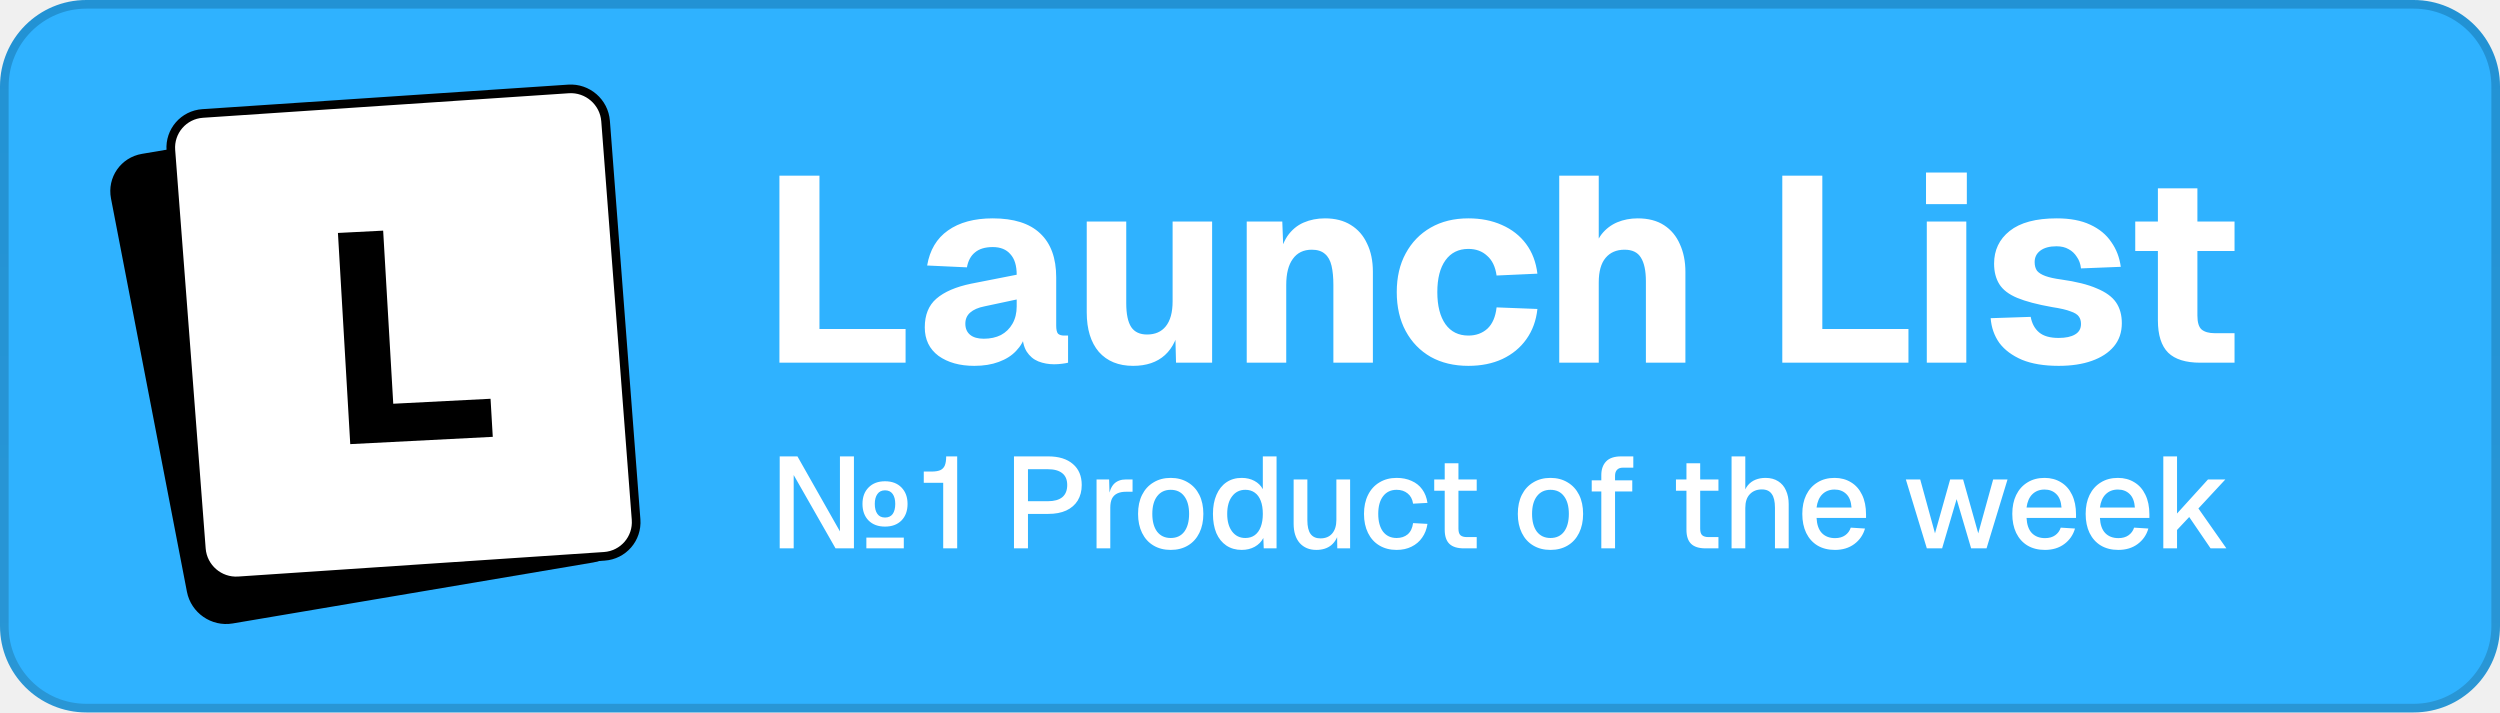
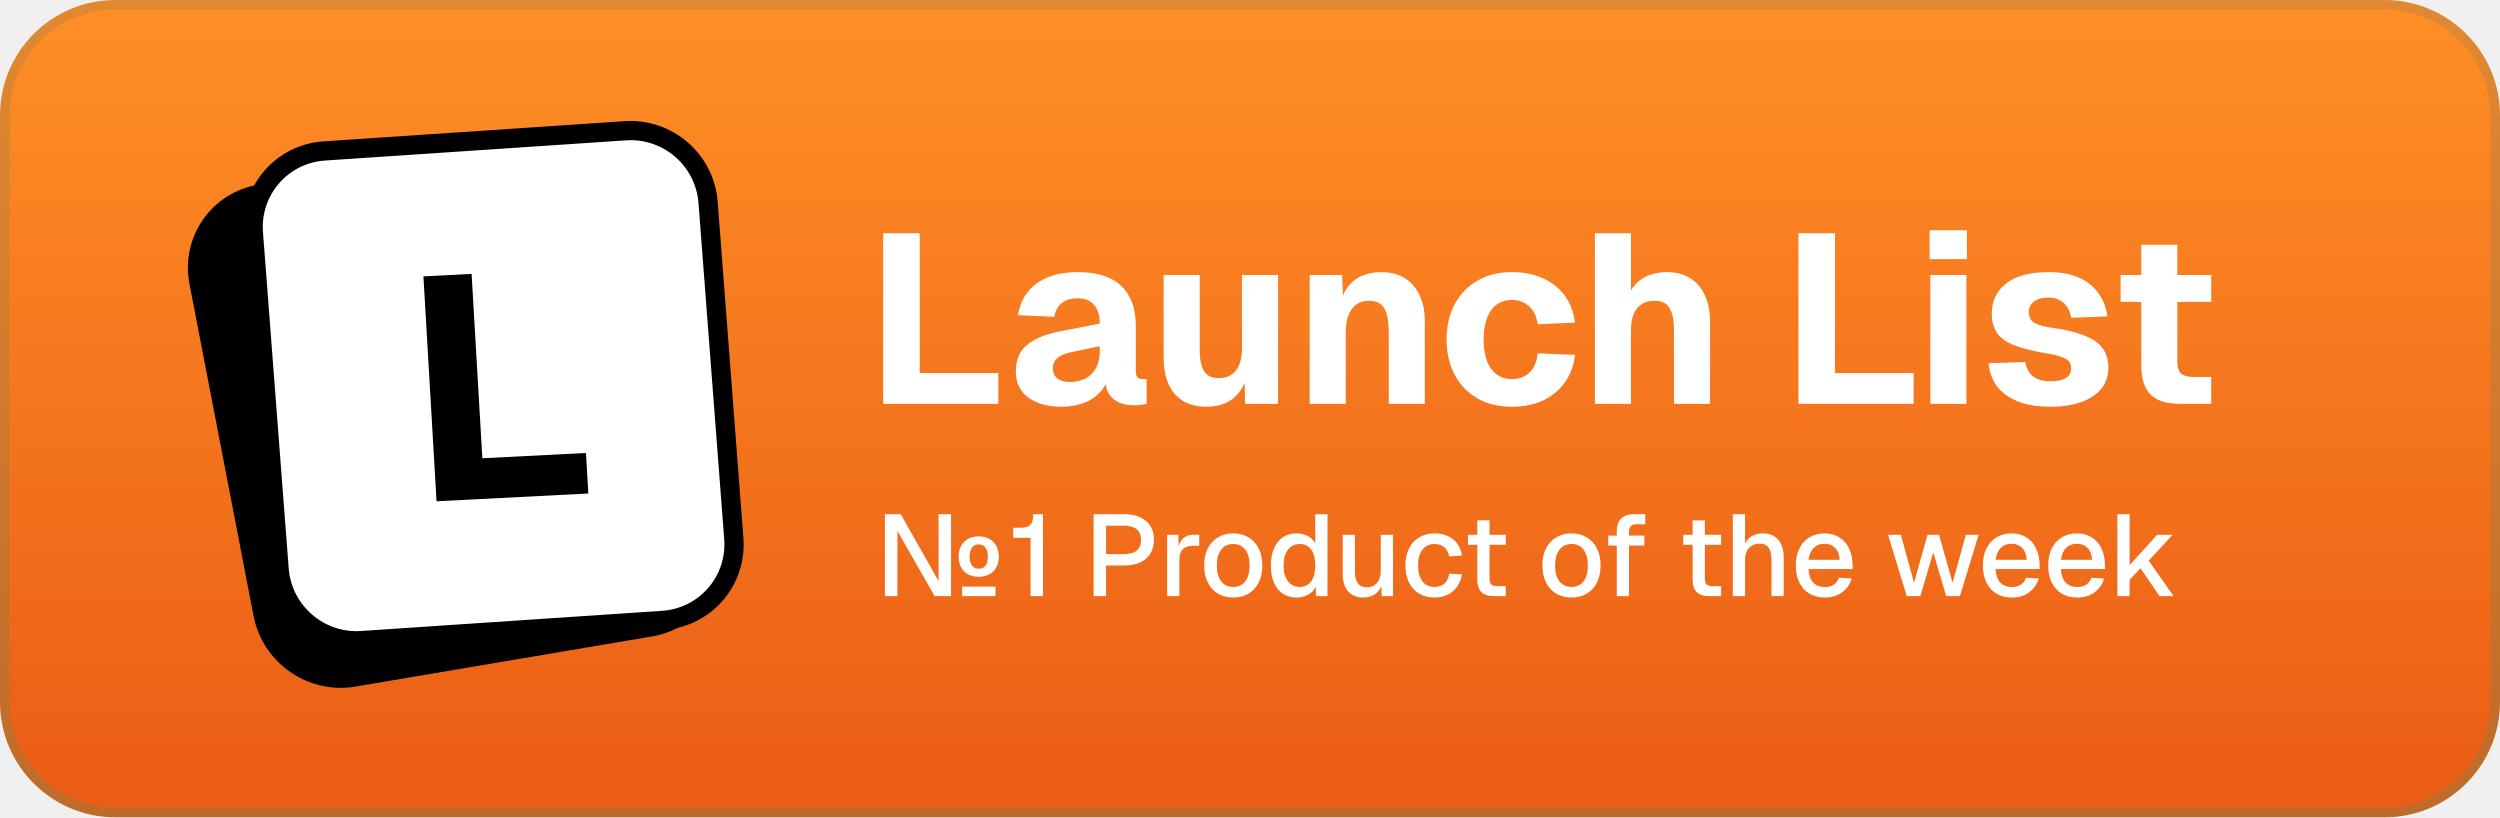
- <svg xmlns="http://www.w3.org/2000/svg" width="579" height="165" viewBox="0 0 579 165" fill="none">
-   <rect x="1" y="1" width="577" height="163" rx="19" fill="#2FB2FF" stroke="url(#paint0_linear_9_13)" stroke-width="2" />
-   <rect x="1.176" y="0.815" width="100.736" height="108.769" rx="8" transform="matrix(0.985991 -0.166796 0.189589 0.981864 23.8619 37.3469)" fill="black" stroke="black" stroke-width="2" />
-   <rect x="1.074" y="0.93" width="100.906" height="108.562" rx="8" transform="matrix(0.99776 -0.0668921 0.0763008 0.997085 37.8203 25.9581)" fill="white" stroke="black" stroke-width="2" />
-   <path d="M81.118 102.858L78.265 53.951L88.739 53.416L91.427 99.498L85.289 93.801L113.611 92.354L114.126 101.171L81.118 102.858Z" fill="black" />
-   <path d="M200.65 127V124.51H209.32V127H200.65ZM180.58 127V105.7H184.69L194.53 123.07V105.7H197.77V127H193.51L183.82 110.02V127H180.58ZM204.97 121.96C203.37 121.96 202.1 121.49 201.16 120.55C200.22 119.59 199.75 118.31 199.75 116.71C199.75 115.11 200.22 113.84 201.16 112.9C202.1 111.94 203.37 111.46 204.97 111.46C206.57 111.46 207.84 111.94 208.78 112.9C209.72 113.86 210.19 115.13 210.19 116.71C210.19 118.31 209.72 119.59 208.78 120.55C207.84 121.49 206.57 121.96 204.97 121.96ZM204.97 119.86C205.75 119.86 206.34 119.59 206.74 119.05C207.14 118.49 207.34 117.71 207.34 116.71C207.34 115.73 207.14 114.96 206.74 114.4C206.34 113.84 205.75 113.56 204.97 113.56C204.19 113.56 203.6 113.85 203.2 114.43C202.8 114.99 202.6 115.75 202.6 116.71C202.6 117.69 202.8 118.46 203.2 119.02C203.6 119.58 204.19 119.86 204.97 119.86ZM218.445 127V111.82H213.945V109.21H215.775C216.575 109.21 217.225 109.11 217.725 108.91C218.225 108.69 218.585 108.33 218.805 107.83C219.025 107.31 219.135 106.6 219.135 105.7H221.685V127H218.445ZM234.838 127V105.7H242.788C245.228 105.7 247.128 106.29 248.488 107.47C249.848 108.63 250.528 110.25 250.528 112.33C250.528 113.71 250.218 114.91 249.598 115.93C248.978 116.93 248.088 117.7 246.928 118.24C245.788 118.76 244.408 119.02 242.788 119.02H238.078V127H234.838ZM238.078 116.08H242.698C244.158 116.08 245.268 115.77 246.028 115.15C246.788 114.51 247.168 113.57 247.168 112.33C247.168 111.11 246.788 110.2 246.028 109.6C245.268 108.98 244.158 108.67 242.698 108.67H238.078V116.08ZM253.961 127V111.04H256.871L256.991 115.27L256.721 115.18C256.941 113.74 257.381 112.69 258.041 112.03C258.721 111.37 259.631 111.04 260.771 111.04H262.301V113.89H260.771C259.971 113.89 259.301 114.02 258.761 114.28C258.221 114.54 257.811 114.94 257.531 115.48C257.271 116.02 257.141 116.72 257.141 117.58V127H253.961ZM271.136 127.36C269.616 127.36 268.286 127.02 267.146 126.34C266.006 125.66 265.126 124.69 264.506 123.43C263.886 122.17 263.576 120.7 263.576 119.02C263.576 117.32 263.886 115.85 264.506 114.61C265.126 113.37 266.006 112.41 267.146 111.73C268.286 111.03 269.616 110.68 271.136 110.68C272.656 110.68 273.986 111.03 275.126 111.73C276.266 112.41 277.146 113.37 277.766 114.61C278.386 115.85 278.696 117.32 278.696 119.02C278.696 120.7 278.386 122.17 277.766 123.43C277.146 124.69 276.266 125.66 275.126 126.34C273.986 127.02 272.656 127.36 271.136 127.36ZM271.136 124.6C272.496 124.6 273.546 124.11 274.286 123.13C275.026 122.13 275.396 120.76 275.396 119.02C275.396 117.28 275.026 115.92 274.286 114.94C273.546 113.94 272.496 113.44 271.136 113.44C269.796 113.44 268.746 113.94 267.986 114.94C267.246 115.92 266.876 117.28 266.876 119.02C266.876 120.76 267.246 122.13 267.986 123.13C268.746 124.11 269.796 124.6 271.136 124.6ZM287.58 127.36C286.22 127.36 285.03 127.02 284.01 126.34C283.01 125.66 282.24 124.7 281.7 123.46C281.18 122.2 280.92 120.72 280.92 119.02C280.92 117.32 281.19 115.85 281.73 114.61C282.27 113.35 283.04 112.38 284.04 111.7C285.04 111.02 286.22 110.68 287.58 110.68C288.68 110.68 289.66 110.91 290.52 111.37C291.38 111.83 292.03 112.47 292.47 113.29V105.7H295.65V127H292.68L292.59 124.6C292.15 125.46 291.48 126.14 290.58 126.64C289.7 127.12 288.7 127.36 287.58 127.36ZM288.42 124.6C289.28 124.6 290.01 124.38 290.61 123.94C291.21 123.5 291.67 122.86 291.99 122.02C292.31 121.18 292.47 120.18 292.47 119.02C292.47 117.82 292.31 116.81 291.99 115.99C291.67 115.15 291.21 114.52 290.61 114.1C290.01 113.66 289.28 113.44 288.42 113.44C287.14 113.44 286.12 113.94 285.36 114.94C284.6 115.92 284.22 117.28 284.22 119.02C284.22 120.74 284.6 122.1 285.36 123.1C286.12 124.1 287.14 124.6 288.42 124.6ZM304.855 127.36C303.255 127.36 301.975 126.83 301.015 125.77C300.075 124.69 299.605 123.2 299.605 121.3V111.04H302.785V120.49C302.785 121.93 303.035 122.99 303.535 123.67C304.035 124.35 304.795 124.69 305.815 124.69C306.975 124.69 307.875 124.32 308.515 123.58C309.175 122.82 309.505 121.76 309.505 120.4V111.04H312.685V127H309.715L309.655 122.83L310.105 123.01C309.825 124.41 309.235 125.49 308.335 126.25C307.435 126.99 306.275 127.36 304.855 127.36ZM323.461 127.36C321.941 127.36 320.611 127.02 319.471 126.34C318.331 125.66 317.451 124.69 316.831 123.43C316.211 122.17 315.901 120.7 315.901 119.02C315.901 117.34 316.211 115.88 316.831 114.64C317.451 113.38 318.331 112.41 319.471 111.73C320.611 111.03 321.941 110.68 323.461 110.68C324.761 110.68 325.911 110.91 326.911 111.37C327.931 111.81 328.751 112.46 329.371 113.32C330.011 114.18 330.421 115.23 330.601 116.47L327.271 116.65C327.111 115.61 326.691 114.82 326.011 114.28C325.331 113.72 324.481 113.44 323.461 113.44C322.121 113.44 321.071 113.94 320.311 114.94C319.571 115.92 319.201 117.28 319.201 119.02C319.201 120.76 319.571 122.13 320.311 123.13C321.071 124.11 322.121 124.6 323.461 124.6C324.481 124.6 325.331 124.32 326.011 123.76C326.691 123.18 327.111 122.31 327.271 121.15L330.601 121.33C330.421 122.55 330.011 123.61 329.371 124.51C328.751 125.41 327.931 126.11 326.911 126.61C325.911 127.11 324.761 127.36 323.461 127.36ZM339.036 127C337.516 127 336.396 126.65 335.676 125.95C334.956 125.25 334.596 124.16 334.596 122.68V107.29H337.776V122.44C337.776 123.18 337.936 123.69 338.256 123.97C338.576 124.25 339.066 124.39 339.726 124.39H342.006V127H339.036ZM332.166 113.65V111.04H342.006V113.65H332.166ZM359.086 127.36C357.566 127.36 356.236 127.02 355.096 126.34C353.956 125.66 353.076 124.69 352.456 123.43C351.836 122.17 351.526 120.7 351.526 119.02C351.526 117.32 351.836 115.85 352.456 114.61C353.076 113.37 353.956 112.41 355.096 111.73C356.236 111.03 357.566 110.68 359.086 110.68C360.606 110.68 361.936 111.03 363.076 111.73C364.216 112.41 365.096 113.37 365.716 114.61C366.336 115.85 366.646 117.32 366.646 119.02C366.646 120.7 366.336 122.17 365.716 123.43C365.096 124.69 364.216 125.66 363.076 126.34C361.936 127.02 360.606 127.36 359.086 127.36ZM359.086 124.6C360.446 124.6 361.496 124.11 362.236 123.13C362.976 122.13 363.346 120.76 363.346 119.02C363.346 117.28 362.976 115.92 362.236 114.94C361.496 113.94 360.446 113.44 359.086 113.44C357.746 113.44 356.696 113.94 355.936 114.94C355.196 115.92 354.826 117.28 354.826 119.02C354.826 120.76 355.196 122.13 355.936 123.13C356.696 124.11 357.746 124.6 359.086 124.6ZM370.864 127V110.02C370.864 108.7 371.234 107.65 371.974 106.87C372.714 106.09 373.874 105.7 375.454 105.7H378.274V108.31H375.874C375.254 108.31 374.794 108.48 374.494 108.82C374.194 109.14 374.044 109.6 374.044 110.2V127H370.864ZM368.644 113.83V111.25H378.034V113.83H368.644ZM395.022 127C393.502 127 392.382 126.65 391.662 125.95C390.942 125.25 390.582 124.16 390.582 122.68V107.29H393.762V122.44C393.762 123.18 393.922 123.69 394.242 123.97C394.562 124.25 395.052 124.39 395.712 124.39H397.992V127H395.022ZM388.152 113.65V111.04H397.992V113.65H388.152ZM401.031 127V105.7H404.211V114.64L403.821 114.58C404.001 113.68 404.331 112.95 404.811 112.39C405.291 111.81 405.881 111.38 406.581 111.1C407.281 110.82 408.051 110.68 408.891 110.68C410.051 110.68 411.031 110.94 411.831 111.46C412.631 111.96 413.231 112.67 413.631 113.59C414.051 114.51 414.261 115.56 414.261 116.74V127H411.081V117.58C411.081 116.14 410.831 115.08 410.331 114.4C409.851 113.7 409.091 113.35 408.051 113.35C406.891 113.35 405.961 113.72 405.261 114.46C404.561 115.18 404.211 116.24 404.211 117.64V127H401.031ZM424.974 127.36C423.414 127.36 422.064 127.02 420.924 126.34C419.804 125.66 418.934 124.69 418.314 123.43C417.714 122.17 417.414 120.7 417.414 119.02C417.414 117.34 417.714 115.88 418.314 114.64C418.934 113.38 419.804 112.41 420.924 111.73C422.044 111.03 423.364 110.68 424.884 110.68C426.324 110.68 427.594 111.02 428.694 111.7C429.794 112.36 430.644 113.32 431.244 114.58C431.864 115.84 432.174 117.36 432.174 119.14V119.95H420.714C420.794 121.51 421.204 122.68 421.944 123.46C422.704 124.24 423.724 124.63 425.004 124.63C425.944 124.63 426.724 124.41 427.344 123.97C427.964 123.53 428.394 122.94 428.634 122.2L431.934 122.41C431.514 123.89 430.684 125.09 429.444 126.01C428.224 126.91 426.734 127.36 424.974 127.36ZM420.714 117.55H428.814C428.714 116.13 428.304 115.08 427.584 114.4C426.884 113.72 425.984 113.38 424.884 113.38C423.744 113.38 422.804 113.74 422.064 114.46C421.344 115.16 420.894 116.19 420.714 117.55ZM446.254 127L441.394 111.04H444.724L448.144 123.52L451.654 111.04H454.654L458.164 123.52L461.614 111.04H464.944L460.084 127H456.514L453.154 115.6L449.794 127H446.254ZM473.607 127.36C472.047 127.36 470.697 127.02 469.557 126.34C468.437 125.66 467.567 124.69 466.947 123.43C466.347 122.17 466.047 120.7 466.047 119.02C466.047 117.34 466.347 115.88 466.947 114.64C467.567 113.38 468.437 112.41 469.557 111.73C470.677 111.03 471.997 110.68 473.517 110.68C474.957 110.68 476.227 111.02 477.327 111.7C478.427 112.36 479.277 113.32 479.877 114.58C480.497 115.84 480.807 117.36 480.807 119.14V119.95H469.347C469.427 121.51 469.837 122.68 470.577 123.46C471.337 124.24 472.357 124.63 473.637 124.63C474.577 124.63 475.357 124.41 475.977 123.97C476.597 123.53 477.027 122.94 477.267 122.2L480.567 122.41C480.147 123.89 479.317 125.09 478.077 126.01C476.857 126.91 475.367 127.36 473.607 127.36ZM469.347 117.55H477.447C477.347 116.13 476.937 115.08 476.217 114.4C475.517 113.72 474.617 113.38 473.517 113.38C472.377 113.38 471.437 113.74 470.697 114.46C469.977 115.16 469.527 116.19 469.347 117.55ZM490.599 127.36C489.039 127.36 487.689 127.02 486.549 126.34C485.429 125.66 484.559 124.69 483.939 123.43C483.339 122.17 483.039 120.7 483.039 119.02C483.039 117.34 483.339 115.88 483.939 114.64C484.559 113.38 485.429 112.41 486.549 111.73C487.669 111.03 488.989 110.68 490.509 110.68C491.949 110.68 493.219 111.02 494.319 111.7C495.419 112.36 496.269 113.32 496.869 114.58C497.489 115.84 497.799 117.36 497.799 119.14V119.95H486.339C486.419 121.51 486.829 122.68 487.569 123.46C488.329 124.24 489.349 124.63 490.629 124.63C491.569 124.63 492.349 124.41 492.969 123.97C493.589 123.53 494.019 122.94 494.259 122.2L497.559 122.41C497.139 123.89 496.309 125.09 495.069 126.01C493.849 126.91 492.359 127.36 490.599 127.36ZM486.339 117.55H494.439C494.339 116.13 493.929 115.08 493.209 114.4C492.509 113.72 491.609 113.38 490.509 113.38C489.369 113.38 488.429 113.74 487.689 114.46C486.969 115.16 486.519 116.19 486.339 117.55ZM501.021 127V105.7H504.201V118.93L511.371 111.04H515.391L509.151 117.76L515.631 127H511.971L507.021 119.74L504.201 122.74V127H501.021Z" fill="white" />
-   <path d="M180.514 84V40.69H189.786V81.499L184.662 76.192H209.733V84H180.514ZM225.646 84.732C222.271 84.732 219.505 83.959 217.35 82.414C215.235 80.828 214.178 78.632 214.178 75.826C214.178 72.939 215.073 70.722 216.862 69.177C218.692 67.591 221.376 66.432 224.914 65.7L235.467 63.626C235.467 61.511 234.979 59.925 234.003 58.868C233.068 57.77 231.705 57.221 229.916 57.221C228.167 57.221 226.805 57.628 225.829 58.441C224.853 59.214 224.223 60.373 223.938 61.918L214.727 61.491C215.337 57.912 216.943 55.208 219.546 53.378C222.189 51.507 225.646 50.572 229.916 50.572C234.796 50.572 238.456 51.731 240.896 54.049C243.377 56.367 244.617 59.763 244.617 64.236V75.399C244.617 76.334 244.759 76.965 245.044 77.29C245.369 77.575 245.837 77.717 246.447 77.717H247.362V84C247.077 84.081 246.61 84.163 245.959 84.244C245.349 84.325 244.739 84.366 244.129 84.366C242.828 84.366 241.608 84.142 240.469 83.695C239.371 83.248 238.476 82.495 237.785 81.438C237.094 80.34 236.748 78.795 236.748 76.802L237.541 77.412C237.134 78.876 236.402 80.157 235.345 81.255C234.328 82.353 232.986 83.207 231.319 83.817C229.692 84.427 227.801 84.732 225.646 84.732ZM227.842 78.449C229.347 78.449 230.668 78.164 231.807 77.595C232.946 76.985 233.84 76.111 234.491 74.972C235.142 73.833 235.467 72.491 235.467 70.946V69.36L228.025 70.946C226.561 71.231 225.443 71.719 224.67 72.41C223.938 73.061 223.572 73.915 223.572 74.972C223.572 76.07 223.938 76.924 224.67 77.534C225.402 78.144 226.459 78.449 227.842 78.449ZM262.425 84.732C259.05 84.732 256.406 83.654 254.495 81.499C252.624 79.303 251.689 76.253 251.689 72.349V51.304H260.839V70.214C260.839 72.735 261.225 74.586 261.998 75.765C262.771 76.904 263.991 77.473 265.658 77.473C267.529 77.473 268.972 76.843 269.989 75.582C271.046 74.281 271.575 72.349 271.575 69.787V51.304H280.725V84H272.368L272.124 74.606L273.283 74.85C272.795 78.103 271.636 80.564 269.806 82.231C267.976 83.898 265.516 84.732 262.425 84.732ZM288.742 84V51.304H296.977L297.343 60.881L296.184 60.576C296.509 58.136 297.16 56.184 298.136 54.72C299.152 53.256 300.413 52.199 301.918 51.548C303.422 50.897 305.069 50.572 306.859 50.572C309.217 50.572 311.21 51.08 312.837 52.097C314.504 53.114 315.765 54.557 316.619 56.428C317.513 58.258 317.961 60.434 317.961 62.955V84H308.811V66.005C308.811 64.256 308.668 62.772 308.384 61.552C308.099 60.332 307.591 59.417 306.859 58.807C306.127 58.156 305.11 57.831 303.809 57.831C301.897 57.831 300.433 58.543 299.417 59.966C298.4 61.349 297.892 63.362 297.892 66.005V84H288.742ZM340.081 84.732C336.747 84.732 333.839 84.041 331.358 82.658C328.878 81.235 326.946 79.242 325.563 76.68C324.181 74.118 323.489 71.109 323.489 67.652C323.489 64.195 324.181 61.206 325.563 58.685C326.946 56.123 328.878 54.13 331.358 52.707C333.839 51.284 336.747 50.572 340.081 50.572C342.969 50.572 345.551 51.08 347.828 52.097C350.146 53.114 352.017 54.578 353.44 56.489C354.864 58.4 355.738 60.698 356.063 63.382L346.608 63.809C346.324 61.776 345.592 60.251 344.412 59.234C343.274 58.177 341.83 57.648 340.081 57.648C337.804 57.648 336.035 58.522 334.774 60.271C333.514 62.02 332.883 64.48 332.883 67.652C332.883 70.824 333.514 73.305 334.774 75.094C336.035 76.843 337.804 77.717 340.081 77.717C341.83 77.717 343.294 77.188 344.473 76.131C345.653 75.033 346.364 73.386 346.608 71.19L356.063 71.556C355.779 74.24 354.925 76.578 353.501 78.571C352.119 80.523 350.268 82.048 347.95 83.146C345.673 84.203 343.05 84.732 340.081 84.732ZM361.12 84V40.69H370.27V58.929H369.05C369.375 57.018 370.005 55.452 370.941 54.232C371.917 53.012 373.116 52.097 374.54 51.487C376.004 50.877 377.59 50.572 379.298 50.572C381.738 50.572 383.771 51.101 385.398 52.158C387.024 53.215 388.244 54.679 389.058 56.55C389.912 58.421 390.339 60.556 390.339 62.955V84H381.189V65.151C381.189 62.711 380.802 60.881 380.03 59.661C379.298 58.441 378.037 57.831 376.248 57.831C374.377 57.831 372.913 58.461 371.856 59.722C370.798 60.983 370.27 62.874 370.27 65.395V84H361.12ZM412.779 84V40.69H422.051V81.499L416.927 76.192H441.998V84H412.779ZM446.246 84V51.304H455.396V84H446.246ZM446.063 47.278V39.958H455.518V47.278H446.063ZM476.775 84.732C473.4 84.732 470.574 84.264 468.296 83.329C466.019 82.353 464.27 81.052 463.05 79.425C461.871 77.758 461.2 75.846 461.037 73.691L470.309 73.386C470.594 74.931 471.245 76.131 472.261 76.985C473.278 77.839 474.783 78.266 476.775 78.266C478.402 78.266 479.663 78.002 480.557 77.473C481.493 76.944 481.96 76.131 481.96 75.033C481.96 74.342 481.798 73.772 481.472 73.325C481.147 72.837 480.496 72.43 479.52 72.105C478.585 71.739 477.182 71.414 475.311 71.129C471.855 70.519 469.15 69.807 467.198 68.994C465.246 68.181 463.864 67.123 463.05 65.822C462.237 64.521 461.83 62.935 461.83 61.064C461.83 57.933 463.03 55.411 465.429 53.5C467.869 51.548 471.509 50.572 476.348 50.572C479.439 50.572 482.021 51.06 484.095 52.036C486.21 53.012 487.837 54.354 488.975 56.062C490.155 57.729 490.887 59.641 491.171 61.796L481.96 62.162C481.838 61.105 481.513 60.21 480.984 59.478C480.496 58.705 479.866 58.116 479.093 57.709C478.321 57.262 477.385 57.038 476.287 57.038C474.661 57.038 473.4 57.384 472.505 58.075C471.651 58.726 471.224 59.6 471.224 60.698C471.224 61.511 471.407 62.182 471.773 62.711C472.18 63.199 472.831 63.606 473.725 63.931C474.62 64.256 475.82 64.521 477.324 64.724C480.822 65.212 483.587 65.903 485.62 66.798C487.694 67.652 489.179 68.73 490.073 70.031C490.968 71.332 491.415 72.939 491.415 74.85C491.415 76.965 490.805 78.754 489.585 80.218C488.365 81.682 486.657 82.8 484.461 83.573C482.306 84.346 479.744 84.732 476.775 84.732ZM509.589 84C506.213 84 503.733 83.227 502.147 81.682C500.561 80.096 499.768 77.595 499.768 74.179V43.618H508.918V73.081C508.918 74.667 509.243 75.745 509.894 76.314C510.585 76.883 511.602 77.168 512.944 77.168H517.519V84H509.589ZM494.522 58.136V51.304H517.519V58.136H494.522Z" fill="white" />
+ <svg xmlns="http://www.w3.org/2000/svg" width="260" height="85" viewBox="0 0 260 85" fill="none">
+   <rect x="0.5" y="0.5" width="259" height="84" rx="11.5" fill="url(#paint0_linear_12_104)" stroke="url(#paint1_linear_12_104)" />
+   <rect x="1.176" y="0.815" width="47.313" height="51.169" rx="8" transform="matrix(0.985991 -0.166796 0.189589 0.981864 17.8619 20.9161)" fill="black" stroke="black" stroke-width="2" />
+   <rect x="1.074" y="0.93" width="47.395" height="51.07" rx="8" transform="matrix(0.99776 -0.0668921 0.0763008 0.997085 24.5982 15.3787)" fill="white" stroke="black" stroke-width="2" />
+   <path d="M45.401 52.132L44.036 28.742L49.046 28.486L50.331 50.526L47.396 47.801L60.941 47.109L61.187 51.325L45.401 52.132Z" fill="black" />
+   <path d="M91.85 42V24.25H95.65V40.975L93.55 38.8H103.825V42H91.85ZM110.347 42.3C108.963 42.3 107.83 41.983 106.947 41.35C106.08 40.7 105.647 39.8 105.647 38.65C105.647 37.467 106.013 36.558 106.747 35.925C107.497 35.275 108.597 34.8 110.047 34.5L114.372 33.65C114.372 32.783 114.172 32.133 113.772 31.7C113.388 31.25 112.83 31.025 112.097 31.025C111.38 31.025 110.822 31.192 110.422 31.525C110.022 31.842 109.763 32.317 109.647 32.95L105.872 32.775C106.122 31.308 106.78 30.2 107.847 29.45C108.93 28.683 110.347 28.3 112.097 28.3C114.097 28.3 115.597 28.775 116.597 29.725C117.613 30.675 118.122 32.067 118.122 33.9V38.475C118.122 38.858 118.18 39.117 118.297 39.25C118.43 39.367 118.622 39.425 118.872 39.425H119.247V42C119.13 42.033 118.938 42.067 118.672 42.1C118.422 42.133 118.172 42.15 117.922 42.15C117.388 42.15 116.888 42.058 116.422 41.875C115.972 41.692 115.605 41.383 115.322 40.95C115.038 40.5 114.897 39.867 114.897 39.05L115.222 39.3C115.055 39.9 114.755 40.425 114.322 40.875C113.905 41.325 113.355 41.675 112.672 41.925C112.005 42.175 111.23 42.3 110.347 42.3ZM111.247 39.725C111.863 39.725 112.405 39.608 112.872 39.375C113.338 39.125 113.705 38.767 113.972 38.3C114.238 37.833 114.372 37.283 114.372 36.65V36L111.322 36.65C110.722 36.767 110.263 36.967 109.947 37.25C109.647 37.517 109.497 37.867 109.497 38.3C109.497 38.75 109.647 39.1 109.947 39.35C110.247 39.6 110.68 39.725 111.247 39.725ZM125.42 42.3C124.037 42.3 122.953 41.858 122.17 40.975C121.403 40.075 121.02 38.825 121.02 37.225V28.6H124.77V36.35C124.77 37.383 124.928 38.142 125.245 38.625C125.562 39.092 126.062 39.325 126.745 39.325C127.512 39.325 128.103 39.067 128.52 38.55C128.953 38.017 129.17 37.225 129.17 36.175V28.6H132.92V42H129.495L129.395 38.15L129.87 38.25C129.67 39.583 129.195 40.592 128.445 41.275C127.695 41.958 126.687 42.3 125.42 42.3ZM136.206 42V28.6H139.581L139.731 32.525L139.256 32.4C139.389 31.4 139.656 30.6 140.056 30C140.472 29.4 140.989 28.967 141.606 28.7C142.222 28.433 142.897 28.3 143.631 28.3C144.597 28.3 145.414 28.508 146.081 28.925C146.764 29.342 147.281 29.933 147.631 30.7C147.997 31.45 148.181 32.342 148.181 33.375V42H144.431V34.625C144.431 33.908 144.372 33.3 144.256 32.8C144.139 32.3 143.931 31.925 143.631 31.675C143.331 31.408 142.914 31.275 142.381 31.275C141.597 31.275 140.997 31.567 140.581 32.15C140.164 32.717 139.956 33.542 139.956 34.625V42H136.206ZM157.246 42.3C155.88 42.3 154.688 42.017 153.671 41.45C152.655 40.867 151.863 40.05 151.296 39C150.73 37.95 150.446 36.717 150.446 35.3C150.446 33.883 150.73 32.658 151.296 31.625C151.863 30.575 152.655 29.758 153.671 29.175C154.688 28.592 155.88 28.3 157.246 28.3C158.43 28.3 159.488 28.508 160.421 28.925C161.371 29.342 162.138 29.942 162.721 30.725C163.305 31.508 163.663 32.45 163.796 33.55L159.921 33.725C159.805 32.892 159.505 32.267 159.021 31.85C158.555 31.417 157.963 31.2 157.246 31.2C156.313 31.2 155.588 31.558 155.071 32.275C154.555 32.992 154.296 34 154.296 35.3C154.296 36.6 154.555 37.617 155.071 38.35C155.588 39.067 156.313 39.425 157.246 39.425C157.963 39.425 158.563 39.208 159.046 38.775C159.53 38.325 159.821 37.65 159.921 36.75L163.796 36.9C163.68 38 163.33 38.958 162.746 39.775C162.18 40.575 161.421 41.2 160.471 41.65C159.538 42.083 158.463 42.3 157.246 42.3ZM165.869 42V24.25H169.619V31.725H169.119C169.252 30.942 169.51 30.3 169.894 29.8C170.294 29.3 170.785 28.925 171.369 28.675C171.969 28.425 172.619 28.3 173.319 28.3C174.319 28.3 175.152 28.517 175.819 28.95C176.485 29.383 176.985 29.983 177.319 30.75C177.669 31.517 177.844 32.392 177.844 33.375V42H174.094V34.275C174.094 33.275 173.935 32.525 173.619 32.025C173.319 31.525 172.802 31.275 172.069 31.275C171.302 31.275 170.702 31.533 170.269 32.05C169.835 32.567 169.619 33.342 169.619 34.375V42H165.869ZM187.04 42V24.25H190.84V40.975L188.74 38.8H199.015V42H187.04ZM200.756 42V28.6H204.506V42H200.756ZM200.681 26.95V23.95H204.556V26.95H200.681ZM213.269 42.3C211.885 42.3 210.727 42.108 209.794 41.725C208.86 41.325 208.144 40.792 207.644 40.125C207.16 39.442 206.885 38.658 206.819 37.775L210.619 37.65C210.735 38.283 211.002 38.775 211.419 39.125C211.835 39.475 212.452 39.65 213.269 39.65C213.935 39.65 214.452 39.542 214.819 39.325C215.202 39.108 215.394 38.775 215.394 38.325C215.394 38.042 215.327 37.808 215.194 37.625C215.06 37.425 214.794 37.258 214.394 37.125C214.01 36.975 213.435 36.842 212.669 36.725C211.252 36.475 210.144 36.183 209.344 35.85C208.544 35.517 207.977 35.083 207.644 34.55C207.31 34.017 207.144 33.367 207.144 32.6C207.144 31.317 207.635 30.283 208.619 29.5C209.619 28.7 211.11 28.3 213.094 28.3C214.36 28.3 215.419 28.5 216.269 28.9C217.135 29.3 217.802 29.85 218.269 30.55C218.752 31.233 219.052 32.017 219.169 32.9L215.394 33.05C215.344 32.617 215.21 32.25 214.994 31.95C214.794 31.633 214.535 31.392 214.219 31.225C213.902 31.042 213.519 30.95 213.069 30.95C212.402 30.95 211.885 31.092 211.519 31.375C211.169 31.642 210.994 32 210.994 32.45C210.994 32.783 211.069 33.058 211.219 33.275C211.385 33.475 211.652 33.642 212.019 33.775C212.385 33.908 212.877 34.017 213.494 34.1C214.927 34.3 216.06 34.583 216.894 34.95C217.744 35.3 218.352 35.742 218.719 36.275C219.085 36.808 219.269 37.467 219.269 38.25C219.269 39.117 219.019 39.85 218.519 40.45C218.019 41.05 217.319 41.508 216.419 41.825C215.535 42.142 214.485 42.3 213.269 42.3ZM226.717 42C225.333 42 224.317 41.683 223.667 41.05C223.017 40.4 222.692 39.375 222.692 37.975V25.45H226.442V37.525C226.442 38.175 226.575 38.617 226.842 38.85C227.125 39.083 227.542 39.2 228.092 39.2H229.967V42H226.717ZM220.542 31.4V28.6H229.967V31.4H220.542Z" fill="white" />
+   <path d="M100.06 62V61.004H103.528V62H100.06ZM92.032 62V53.48H93.676L97.612 60.428V53.48H98.908V62H97.204L93.328 55.208V62H92.032ZM101.788 59.984C101.148 59.984 100.64 59.796 100.264 59.42C99.888 59.036 99.7 58.524 99.7 57.884C99.7 57.244 99.888 56.736 100.264 56.36C100.64 55.976 101.148 55.784 101.788 55.784C102.428 55.784 102.936 55.976 103.312 56.36C103.688 56.744 103.876 57.252 103.876 57.884C103.876 58.524 103.688 59.036 103.312 59.42C102.936 59.796 102.428 59.984 101.788 59.984ZM101.788 59.144C102.1 59.144 102.336 59.036 102.496 58.82C102.656 58.596 102.736 58.284 102.736 57.884C102.736 57.492 102.656 57.184 102.496 56.96C102.336 56.736 102.1 56.624 101.788 56.624C101.476 56.624 101.24 56.74 101.08 56.972C100.92 57.196 100.84 57.5 100.84 57.884C100.84 58.276 100.92 58.584 101.08 58.808C101.24 59.032 101.476 59.144 101.788 59.144ZM107.178 62V55.928H105.378V54.884H106.11C106.43 54.884 106.69 54.844 106.89 54.764C107.09 54.676 107.234 54.532 107.322 54.332C107.41 54.124 107.454 53.84 107.454 53.48H108.474V62H107.178ZM113.735 62V53.48H116.915C117.891 53.48 118.651 53.716 119.195 54.188C119.739 54.652 120.011 55.3 120.011 56.132C120.011 56.684 119.887 57.164 119.639 57.572C119.391 57.972 119.035 58.28 118.571 58.496C118.115 58.704 117.563 58.808 116.915 58.808H115.031V62H113.735ZM115.031 57.632H116.879C117.463 57.632 117.907 57.508 118.211 57.26C118.515 57.004 118.667 56.628 118.667 56.132C118.667 55.644 118.515 55.28 118.211 55.04C117.907 54.792 117.463 54.668 116.879 54.668H115.031V57.632ZM121.384 62V55.616H122.548L122.596 57.308L122.488 57.272C122.576 56.696 122.752 56.276 123.016 56.012C123.288 55.748 123.652 55.616 124.108 55.616H124.72V56.756H124.108C123.788 56.756 123.52 56.808 123.304 56.912C123.088 57.016 122.924 57.176 122.812 57.392C122.708 57.608 122.656 57.888 122.656 58.232V62H121.384ZM128.255 62.144C127.647 62.144 127.115 62.008 126.659 61.736C126.203 61.464 125.851 61.076 125.603 60.572C125.355 60.068 125.231 59.48 125.231 58.808C125.231 58.128 125.355 57.54 125.603 57.044C125.851 56.548 126.203 56.164 126.659 55.892C127.115 55.612 127.647 55.472 128.255 55.472C128.863 55.472 129.395 55.612 129.851 55.892C130.307 56.164 130.659 56.548 130.907 57.044C131.155 57.54 131.279 58.128 131.279 58.808C131.279 59.48 131.155 60.068 130.907 60.572C130.659 61.076 130.307 61.464 129.851 61.736C129.395 62.008 128.863 62.144 128.255 62.144ZM128.255 61.04C128.799 61.04 129.219 60.844 129.515 60.452C129.811 60.052 129.959 59.504 129.959 58.808C129.959 58.112 129.811 57.568 129.515 57.176C129.219 56.776 128.799 56.576 128.255 56.576C127.719 56.576 127.299 56.776 126.995 57.176C126.699 57.568 126.551 58.112 126.551 58.808C126.551 59.504 126.699 60.052 126.995 60.452C127.299 60.844 127.719 61.04 128.255 61.04ZM134.832 62.144C134.288 62.144 133.812 62.008 133.404 61.736C133.004 61.464 132.696 61.08 132.48 60.584C132.272 60.08 132.168 59.488 132.168 58.808C132.168 58.128 132.276 57.54 132.492 57.044C132.708 56.54 133.016 56.152 133.416 55.88C133.816 55.608 134.288 55.472 134.832 55.472C135.272 55.472 135.664 55.564 136.008 55.748C136.352 55.932 136.612 56.188 136.788 56.516V53.48H138.06V62H136.872L136.836 61.04C136.66 61.384 136.392 61.656 136.032 61.856C135.68 62.048 135.28 62.144 134.832 62.144ZM135.168 61.04C135.512 61.04 135.804 60.952 136.044 60.776C136.284 60.6 136.468 60.344 136.596 60.008C136.724 59.672 136.788 59.272 136.788 58.808C136.788 58.328 136.724 57.924 136.596 57.596C136.468 57.26 136.284 57.008 136.044 56.84C135.804 56.664 135.512 56.576 135.168 56.576C134.656 56.576 134.248 56.776 133.944 57.176C133.64 57.568 133.488 58.112 133.488 58.808C133.488 59.496 133.64 60.04 133.944 60.44C134.248 60.84 134.656 61.04 135.168 61.04ZM141.742 62.144C141.102 62.144 140.59 61.932 140.206 61.508C139.83 61.076 139.642 60.48 139.642 59.72V55.616H140.914V59.396C140.914 59.972 141.014 60.396 141.214 60.668C141.414 60.94 141.718 61.076 142.126 61.076C142.59 61.076 142.95 60.928 143.206 60.632C143.47 60.328 143.602 59.904 143.602 59.36V55.616H144.874V62H143.686L143.662 60.332L143.842 60.404C143.73 60.964 143.494 61.396 143.134 61.7C142.774 61.996 142.31 62.144 141.742 62.144ZM149.184 62.144C148.576 62.144 148.044 62.008 147.588 61.736C147.132 61.464 146.78 61.076 146.532 60.572C146.284 60.068 146.16 59.48 146.16 58.808C146.16 58.136 146.284 57.552 146.532 57.056C146.78 56.552 147.132 56.164 147.588 55.892C148.044 55.612 148.576 55.472 149.184 55.472C149.704 55.472 150.164 55.564 150.564 55.748C150.972 55.924 151.3 56.184 151.548 56.528C151.804 56.872 151.968 57.292 152.04 57.788L150.708 57.86C150.644 57.444 150.476 57.128 150.204 56.912C149.932 56.688 149.592 56.576 149.184 56.576C148.648 56.576 148.228 56.776 147.924 57.176C147.628 57.568 147.48 58.112 147.48 58.808C147.48 59.504 147.628 60.052 147.924 60.452C148.228 60.844 148.648 61.04 149.184 61.04C149.592 61.04 149.932 60.928 150.204 60.704C150.476 60.472 150.644 60.124 150.708 59.66L152.04 59.732C151.968 60.22 151.804 60.644 151.548 61.004C151.3 61.364 150.972 61.644 150.564 61.844C150.164 62.044 149.704 62.144 149.184 62.144ZM155.414 62C154.806 62 154.358 61.86 154.07 61.58C153.782 61.3 153.638 60.864 153.638 60.272V54.116H154.91V60.176C154.91 60.472 154.974 60.676 155.102 60.788C155.23 60.9 155.426 60.956 155.69 60.956H156.602V62H155.414ZM152.666 56.66V55.616H156.602V56.66H152.666ZM163.434 62.144C162.826 62.144 162.294 62.008 161.838 61.736C161.382 61.464 161.03 61.076 160.782 60.572C160.534 60.068 160.41 59.48 160.41 58.808C160.41 58.128 160.534 57.54 160.782 57.044C161.03 56.548 161.382 56.164 161.838 55.892C162.294 55.612 162.826 55.472 163.434 55.472C164.042 55.472 164.574 55.612 165.03 55.892C165.486 56.164 165.838 56.548 166.086 57.044C166.334 57.54 166.458 58.128 166.458 58.808C166.458 59.48 166.334 60.068 166.086 60.572C165.838 61.076 165.486 61.464 165.03 61.736C164.574 62.008 164.042 62.144 163.434 62.144ZM163.434 61.04C163.978 61.04 164.398 60.844 164.694 60.452C164.99 60.052 165.138 59.504 165.138 58.808C165.138 58.112 164.99 57.568 164.694 57.176C164.398 56.776 163.978 56.576 163.434 56.576C162.898 56.576 162.478 56.776 162.174 57.176C161.878 57.568 161.73 58.112 161.73 58.808C161.73 59.504 161.878 60.052 162.174 60.452C162.478 60.844 162.898 61.04 163.434 61.04ZM168.146 62V55.208C168.146 54.68 168.294 54.26 168.59 53.948C168.886 53.636 169.35 53.48 169.982 53.48H171.11V54.524H170.15C169.902 54.524 169.718 54.592 169.598 54.728C169.478 54.856 169.418 55.04 169.418 55.28V62H168.146ZM167.258 56.732V55.7H171.014V56.732H167.258ZM177.809 62C177.201 62 176.753 61.86 176.465 61.58C176.177 61.3 176.033 60.864 176.033 60.272V54.116H177.305V60.176C177.305 60.472 177.369 60.676 177.497 60.788C177.625 60.9 177.821 60.956 178.085 60.956H178.997V62H177.809ZM175.061 56.66V55.616H178.997V56.66H175.061ZM180.213 62V53.48H181.485V57.056L181.329 57.032C181.401 56.672 181.533 56.38 181.725 56.156C181.917 55.924 182.153 55.752 182.433 55.64C182.713 55.528 183.021 55.472 183.357 55.472C183.821 55.472 184.213 55.576 184.533 55.784C184.853 55.984 185.093 56.268 185.253 56.636C185.421 57.004 185.505 57.424 185.505 57.896V62H184.233V58.232C184.233 57.656 184.133 57.232 183.933 56.96C183.741 56.68 183.437 56.54 183.021 56.54C182.557 56.54 182.185 56.688 181.905 56.984C181.625 57.272 181.485 57.696 181.485 58.256V62H180.213ZM189.79 62.144C189.166 62.144 188.626 62.008 188.17 61.736C187.722 61.464 187.374 61.076 187.126 60.572C186.886 60.068 186.766 59.48 186.766 58.808C186.766 58.136 186.886 57.552 187.126 57.056C187.374 56.552 187.722 56.164 188.17 55.892C188.618 55.612 189.146 55.472 189.754 55.472C190.33 55.472 190.838 55.608 191.278 55.88C191.718 56.144 192.058 56.528 192.298 57.032C192.546 57.536 192.67 58.144 192.67 58.856V59.18H188.086C188.118 59.804 188.282 60.272 188.578 60.584C188.882 60.896 189.29 61.052 189.802 61.052C190.178 61.052 190.49 60.964 190.738 60.788C190.986 60.612 191.158 60.376 191.254 60.08L192.574 60.164C192.406 60.756 192.074 61.236 191.578 61.604C191.09 61.964 190.494 62.144 189.79 62.144ZM188.086 58.22H191.326C191.286 57.652 191.122 57.232 190.834 56.96C190.554 56.688 190.194 56.552 189.754 56.552C189.298 56.552 188.922 56.696 188.626 56.984C188.338 57.264 188.158 57.676 188.086 58.22ZM198.302 62L196.358 55.616H197.69L199.058 60.608L200.462 55.616H201.662L203.066 60.608L204.446 55.616H205.778L203.834 62H202.406L201.062 57.44L199.718 62H198.302ZM209.243 62.144C208.619 62.144 208.079 62.008 207.623 61.736C207.175 61.464 206.827 61.076 206.579 60.572C206.339 60.068 206.219 59.48 206.219 58.808C206.219 58.136 206.339 57.552 206.579 57.056C206.827 56.552 207.175 56.164 207.623 55.892C208.071 55.612 208.599 55.472 209.207 55.472C209.783 55.472 210.291 55.608 210.731 55.88C211.171 56.144 211.511 56.528 211.751 57.032C211.999 57.536 212.123 58.144 212.123 58.856V59.18H207.539C207.571 59.804 207.735 60.272 208.031 60.584C208.335 60.896 208.743 61.052 209.255 61.052C209.631 61.052 209.943 60.964 210.191 60.788C210.439 60.612 210.611 60.376 210.707 60.08L212.027 60.164C211.859 60.756 211.527 61.236 211.031 61.604C210.543 61.964 209.947 62.144 209.243 62.144ZM207.539 58.22H210.779C210.739 57.652 210.575 57.232 210.287 56.96C210.007 56.688 209.647 56.552 209.207 56.552C208.751 56.552 208.375 56.696 208.079 56.984C207.791 57.264 207.611 57.676 207.539 58.22ZM216.04 62.144C215.416 62.144 214.876 62.008 214.42 61.736C213.972 61.464 213.624 61.076 213.376 60.572C213.136 60.068 213.016 59.48 213.016 58.808C213.016 58.136 213.136 57.552 213.376 57.056C213.624 56.552 213.972 56.164 214.42 55.892C214.868 55.612 215.396 55.472 216.004 55.472C216.58 55.472 217.088 55.608 217.528 55.88C217.968 56.144 218.308 56.528 218.548 57.032C218.796 57.536 218.92 58.144 218.92 58.856V59.18H214.336C214.368 59.804 214.532 60.272 214.828 60.584C215.132 60.896 215.54 61.052 216.052 61.052C216.428 61.052 216.74 60.964 216.988 60.788C217.236 60.612 217.408 60.376 217.504 60.08L218.824 60.164C218.656 60.756 218.324 61.236 217.828 61.604C217.34 61.964 216.744 62.144 216.04 62.144ZM214.336 58.22H217.576C217.536 57.652 217.372 57.232 217.084 56.96C216.804 56.688 216.444 56.552 216.004 56.552C215.548 56.552 215.172 56.696 214.876 56.984C214.588 57.264 214.408 57.676 214.336 58.22ZM220.209 62V53.48H221.481V58.772L224.349 55.616H225.957L223.461 58.304L226.053 62H224.589L222.609 59.096L221.481 60.296V62H220.209Z" fill="white" />
  <defs>
-     <linearGradient id="paint0_linear_9_13" x1="290" y1="-2.78224e-06" x2="290" y2="165" gradientUnits="userSpaceOnUse">
-       <stop stop-color="#2292D4" />
-       <stop offset="1" stop-color="#2996D5" />
+     <linearGradient id="paint0_linear_12_104" x1="130" y1="0" x2="130" y2="85" gradientUnits="userSpaceOnUse">
+       <stop stop-color="#FF8F26" />
+       <stop offset="1" stop-color="#EA5C15" />
+     </linearGradient>
+     <linearGradient id="paint1_linear_12_104" x1="130" y1="0" x2="130" y2="85" gradientUnits="userSpaceOnUse">
+       <stop stop-color="#E08932" />
+       <stop offset="1" stop-color="#BE6A29" />
    </linearGradient>
  </defs>
</svg>
